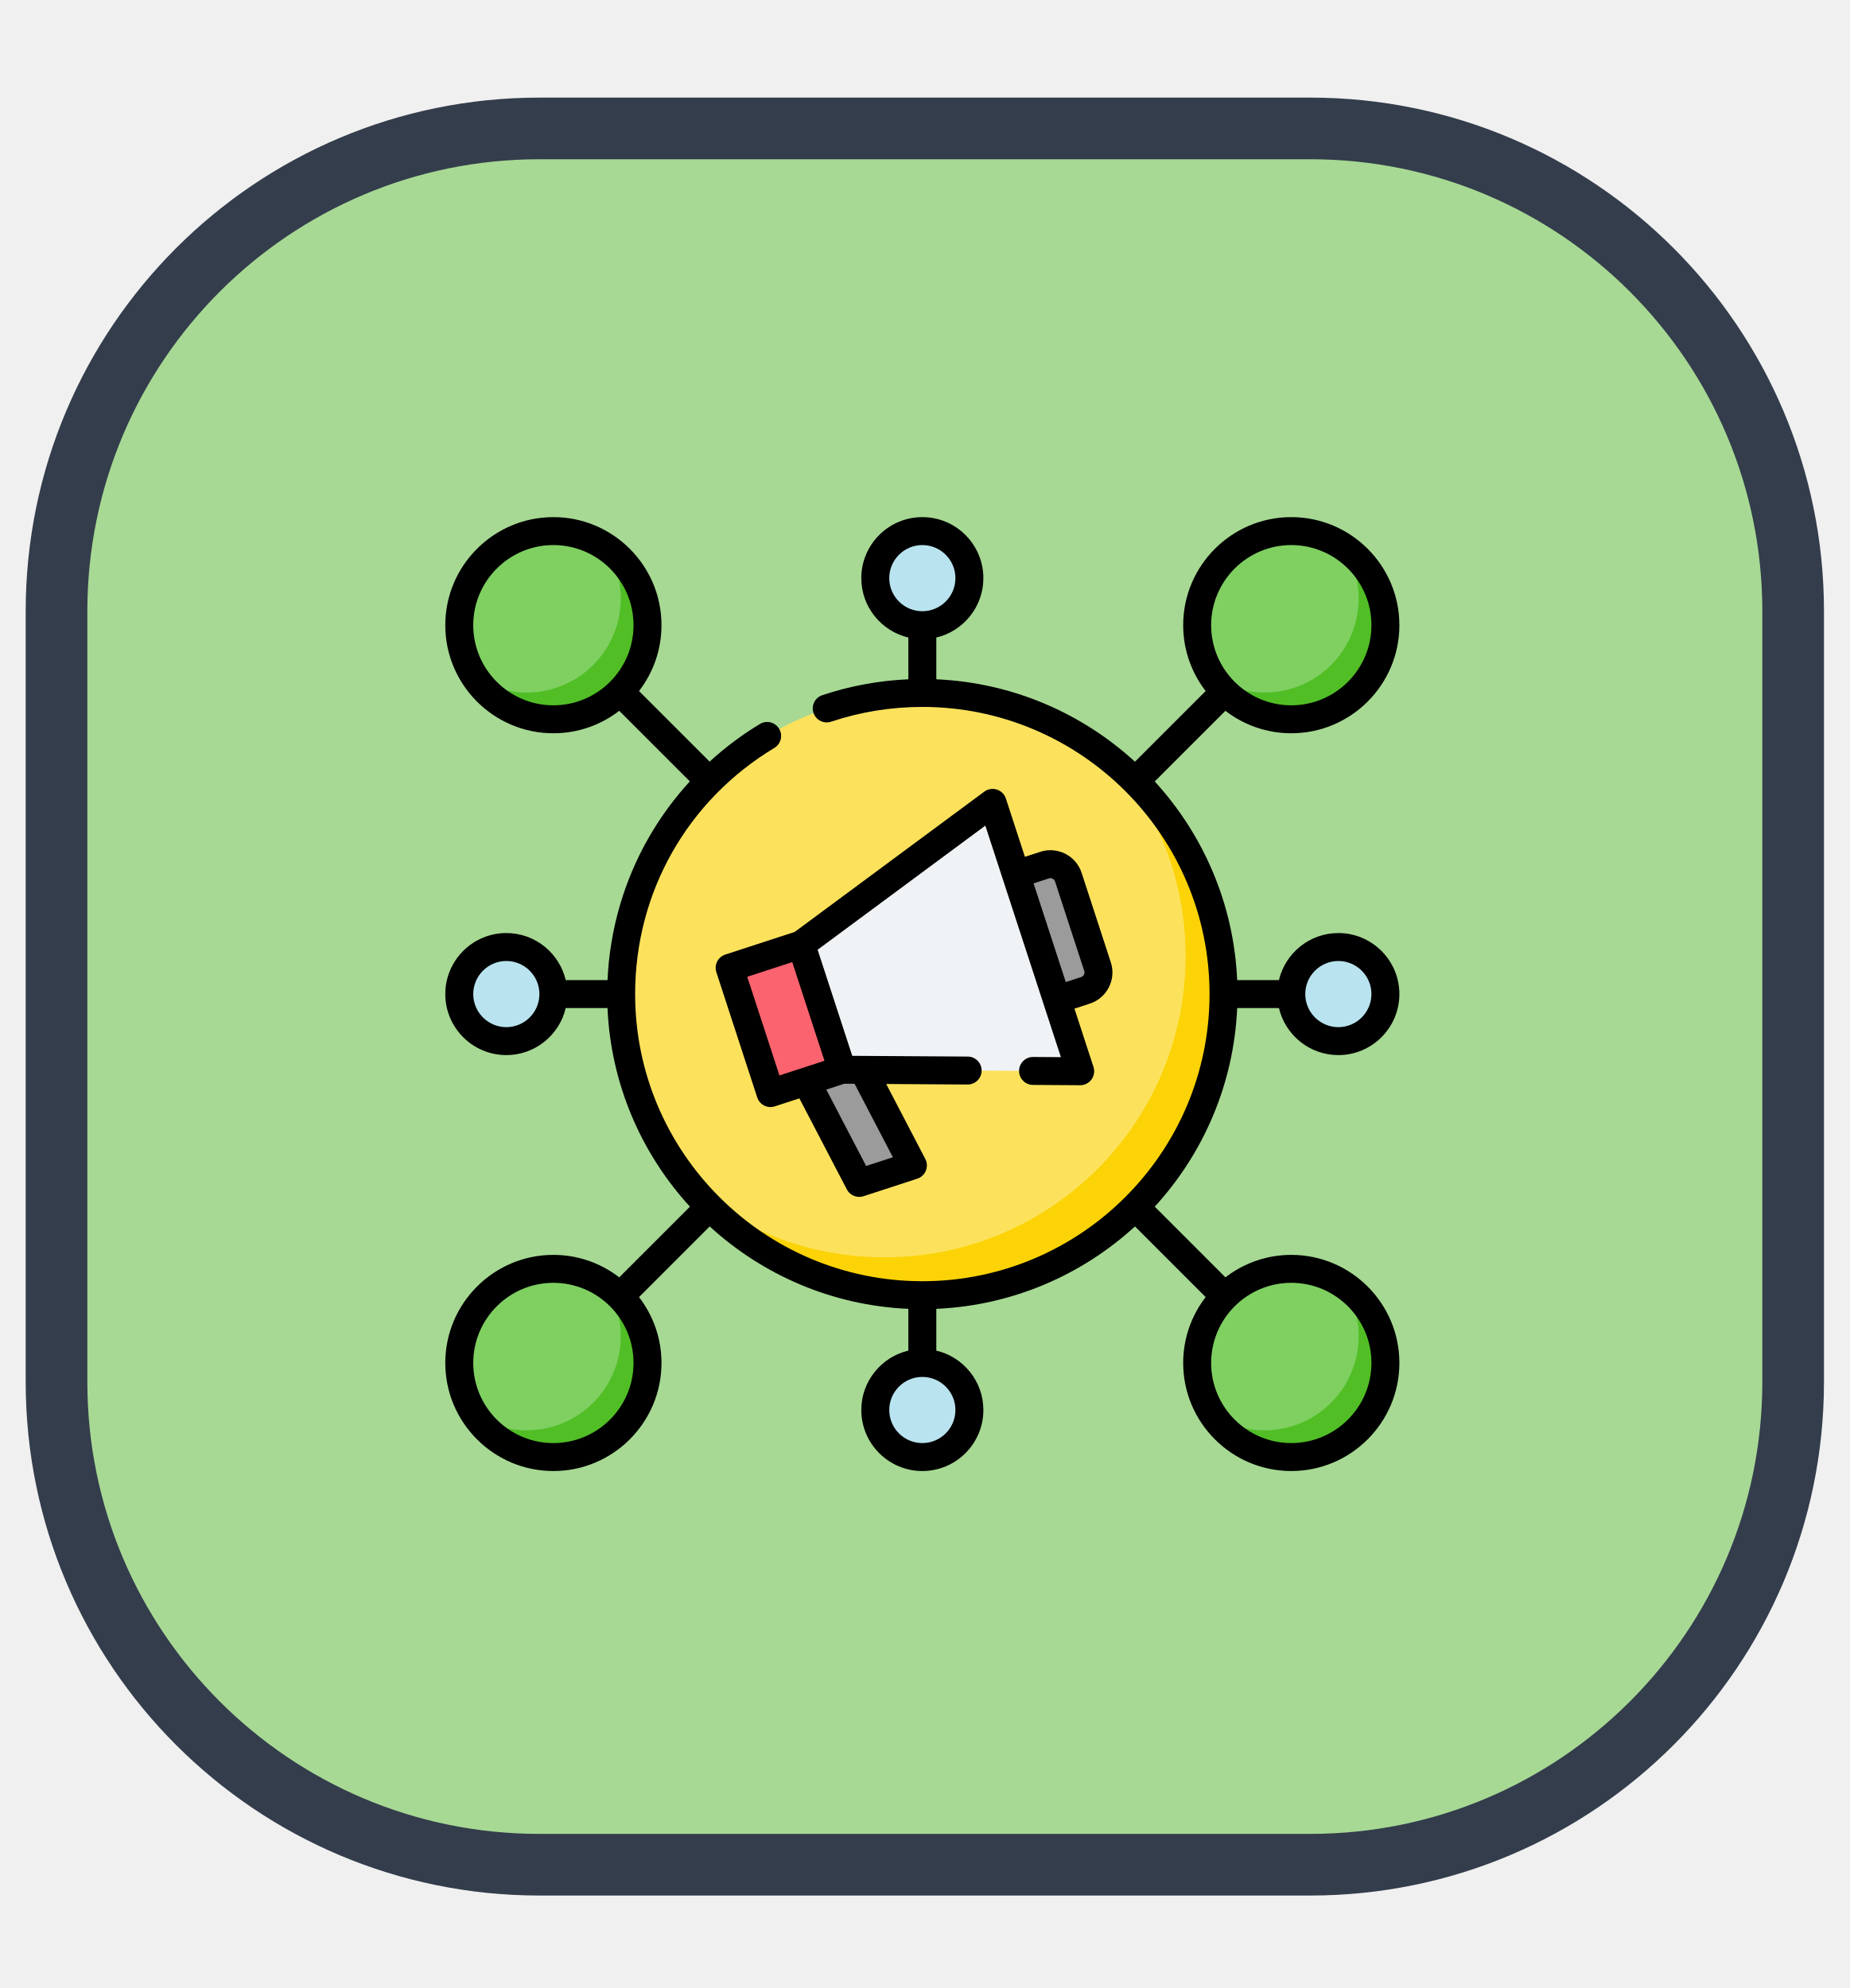
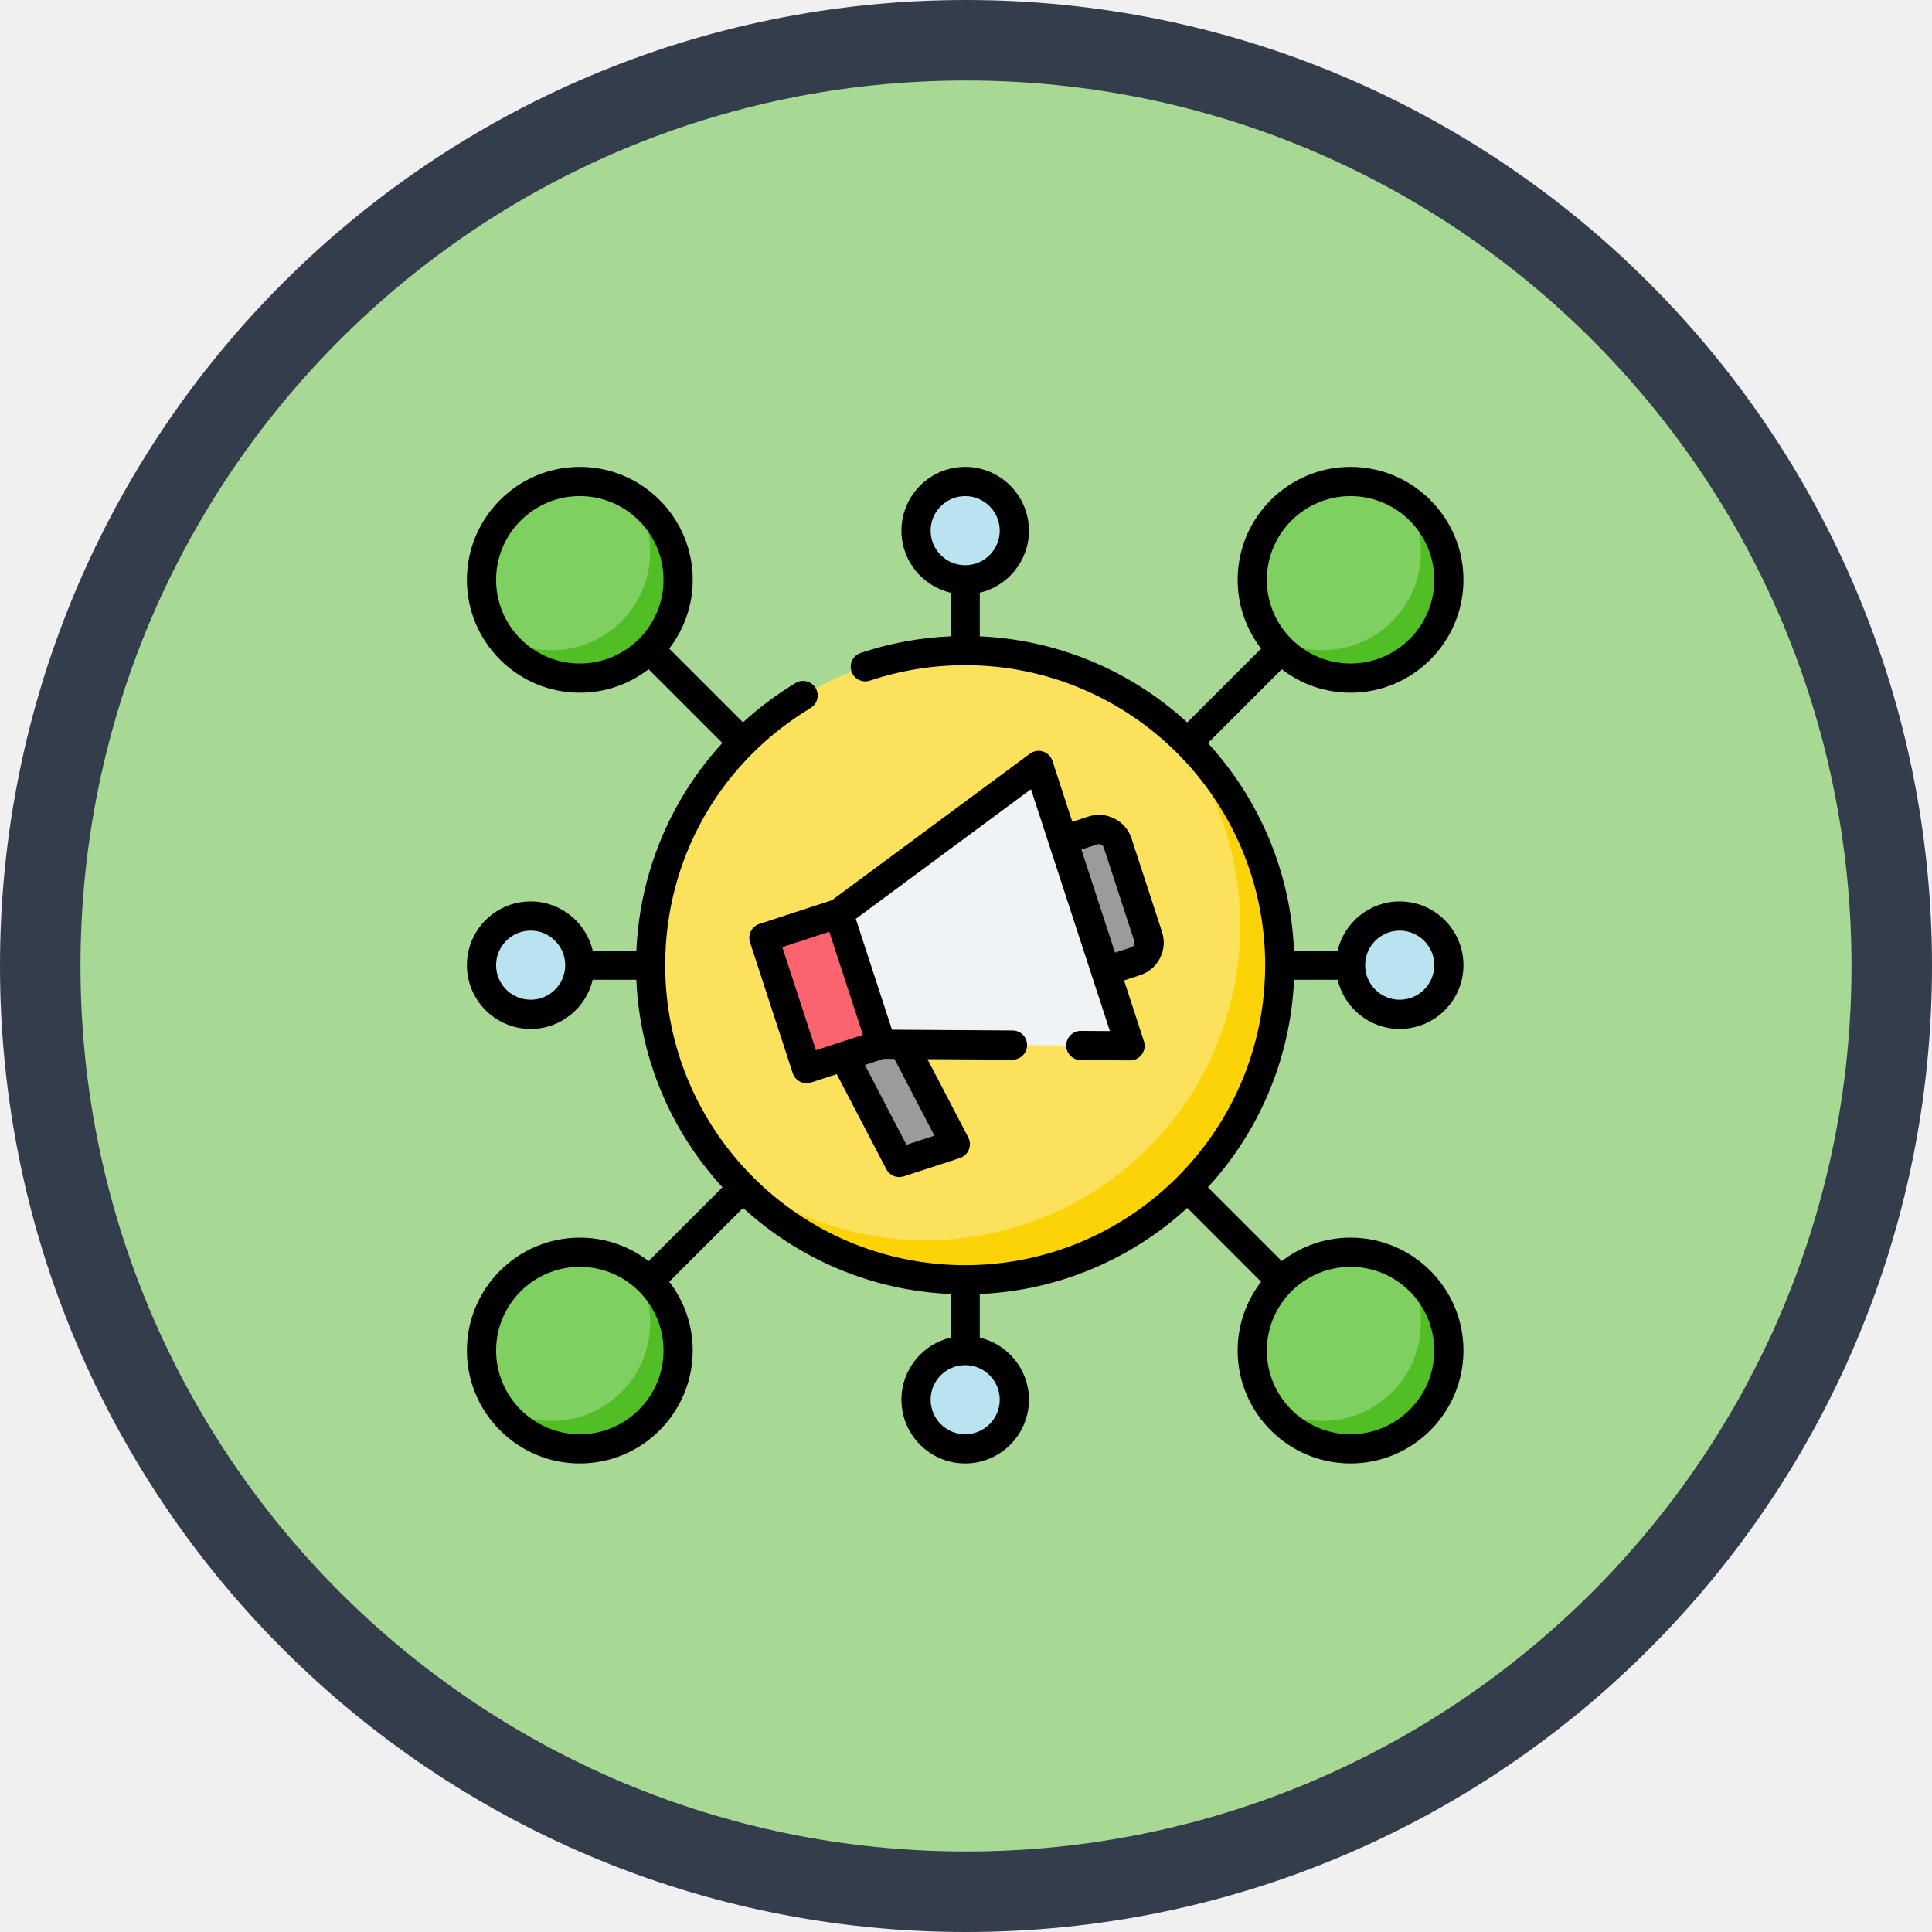
- <svg xmlns="http://www.w3.org/2000/svg" width="360" height="387" viewBox="0 0 360 387" fill="none">
-   <rect x="11" y="25" width="338" height="338" rx="94" fill="#A7D994" stroke="#343D4C" stroke-width="12" />
-   <g clip-path="url(#clip0_57_1472)">
-     <path d="M179.514 252.133C211.888 252.133 238.133 225.888 238.133 193.514C238.133 161.139 211.888 134.895 179.514 134.895C147.139 134.895 120.895 161.139 120.895 193.514C120.895 225.888 147.139 252.133 179.514 252.133Z" fill="#FCE25C" />
-     <path d="M217.111 148.548C225.627 158.725 230.757 171.831 230.757 186.138C230.757 218.513 204.512 244.757 172.138 244.757C157.831 244.757 144.725 239.627 134.548 231.111C145.301 243.958 161.45 252.133 179.514 252.133C211.888 252.133 238.133 225.888 238.133 193.514C238.133 175.45 229.958 159.301 217.111 148.548Z" fill="#FBD307" />
-     <path d="M251.322 140.024C261.439 140.024 269.641 131.822 269.641 121.705C269.641 111.588 261.439 103.387 251.322 103.387C241.205 103.387 233.004 111.588 233.004 121.705C233.004 131.822 241.205 140.024 251.322 140.024Z" fill="#7FD061" />
-     <path d="M261.406 106.414C263.317 109.306 264.433 112.771 264.433 116.497C264.433 126.614 256.232 134.816 246.114 134.816C242.388 134.816 238.923 133.7 236.031 131.789C239.308 136.749 244.932 140.024 251.322 140.024C261.439 140.024 269.641 131.822 269.641 121.705C269.641 115.315 266.366 109.692 261.406 106.414Z" fill="#51BE26" />
-     <path d="M107.705 140.024C117.822 140.024 126.024 131.822 126.024 121.705C126.024 111.588 117.822 103.387 107.705 103.387C97.588 103.387 89.387 111.588 89.387 121.705C89.387 131.822 97.588 140.024 107.705 140.024Z" fill="#7FD061" />
-     <path d="M179.514 121.705C184.572 121.705 188.673 117.604 188.673 112.546C188.673 107.487 184.572 103.387 179.514 103.387C174.455 103.387 170.354 107.487 170.354 112.546C170.354 117.604 174.455 121.705 179.514 121.705Z" fill="#B9E4EF" />
-     <path d="M260.481 202.673C265.54 202.673 269.641 198.572 269.641 193.514C269.641 188.455 265.54 184.354 260.481 184.354C255.423 184.354 251.322 188.455 251.322 193.514C251.322 198.572 255.423 202.673 260.481 202.673Z" fill="#B9E4EF" />
-     <path d="M98.546 202.673C103.604 202.673 107.705 198.572 107.705 193.514C107.705 188.455 103.604 184.354 98.546 184.354C93.487 184.354 89.387 188.455 89.387 193.514C89.387 198.572 93.487 202.673 98.546 202.673Z" fill="#B9E4EF" />
-     <path d="M179.514 283.641C184.572 283.641 188.673 279.54 188.673 274.481C188.673 269.423 184.572 265.322 179.514 265.322C174.455 265.322 170.354 269.423 170.354 274.481C170.354 279.54 174.455 283.641 179.514 283.641Z" fill="#B9E4EF" />
-     <path d="M117.789 106.414C119.7 109.306 120.816 112.771 120.816 116.497C120.816 126.614 112.614 134.816 102.497 134.816C98.771 134.816 95.306 133.7 92.414 131.789C95.691 136.749 101.315 140.024 107.705 140.024C117.822 140.024 126.024 131.822 126.024 121.705C126.024 115.315 122.749 109.692 117.789 106.414Z" fill="#51BE26" />
-     <path d="M251.322 283.641C261.439 283.641 269.641 275.439 269.641 265.322C269.641 255.205 261.439 247.004 251.322 247.004C241.205 247.004 233.004 255.205 233.004 265.322C233.004 275.439 241.205 283.641 251.322 283.641Z" fill="#7FD061" />
-     <path d="M261.406 250.031C263.317 252.923 264.433 256.388 264.433 260.114C264.433 270.232 256.232 278.433 246.114 278.433C242.388 278.433 238.923 277.317 236.031 275.406C239.308 280.366 244.932 283.641 251.322 283.641C261.439 283.641 269.641 275.439 269.641 265.322C269.641 258.932 266.366 253.308 261.406 250.031Z" fill="#51BE26" />
-     <path d="M107.705 283.641C117.822 283.641 126.024 275.439 126.024 265.322C126.024 255.205 117.822 247.004 107.705 247.004C97.588 247.004 89.387 255.205 89.387 265.322C89.387 275.439 97.588 283.641 107.705 283.641Z" fill="#7FD061" />
-     <path d="M117.789 250.031C119.7 252.923 120.816 256.388 120.816 260.114C120.816 270.232 112.614 278.433 102.497 278.433C98.771 278.433 95.306 277.317 92.414 275.406C95.691 280.366 101.315 283.641 107.705 283.641C117.822 283.641 126.024 275.439 126.024 265.322C126.024 258.932 122.749 253.308 117.789 250.031Z" fill="#51BE26" />
-     <path d="M155.94 183.863L163.895 208.245L210.237 208.539L193.19 156.294L155.94 183.863Z" fill="#EFF3F5" />
-     <path d="M142.01 188.449L155.947 183.906L163.897 208.295L149.96 212.838L142.01 188.449Z" fill="#FB636F" />
-     <path d="M156.929 210.518L167.378 207.108L177.68 226.869L167.231 230.279L156.929 210.518Z" fill="#9B9B9B" />
-     <path d="M197.735 170.226L203.308 168.408C205.232 167.78 207.3 168.831 207.928 170.754L213.61 188.169C214.237 190.093 213.187 192.161 211.263 192.789L205.69 194.607L197.735 170.226Z" fill="#9B9B9B" />
-     <path d="M240.79 196.234H248.92C250.154 201.477 254.868 205.393 260.482 205.393C267.032 205.393 272.361 200.064 272.361 193.514C272.361 186.963 267.032 181.634 260.482 181.634C254.868 181.634 250.154 185.55 248.92 190.794H240.79C240.138 175.928 234.172 162.42 224.747 152.128L238.504 138.371C242.056 141.109 246.501 142.744 251.322 142.744C262.923 142.744 272.361 133.306 272.361 121.705C272.361 110.104 262.923 100.667 251.322 100.667C239.722 100.667 230.283 110.104 230.283 121.705C230.283 126.527 231.918 130.972 234.656 134.524L220.899 148.281C210.607 138.856 197.099 132.89 182.234 132.238V124.108C187.477 122.874 191.393 118.16 191.393 112.546C191.393 105.995 186.064 100.667 179.514 100.667C172.963 100.667 167.634 105.995 167.634 112.546C167.634 118.16 171.55 122.874 176.794 124.108V132.236C171.071 132.486 165.448 133.522 160.043 135.33C158.618 135.807 157.849 137.348 158.326 138.773C158.803 140.197 160.344 140.965 161.768 140.489C167.471 138.582 173.441 137.615 179.514 137.615C210.336 137.615 235.413 162.691 235.413 193.514C235.413 224.336 210.336 249.413 179.514 249.413C148.691 249.413 123.615 224.336 123.615 193.514C123.615 173.731 133.744 155.818 150.711 145.596C151.998 144.821 152.412 143.149 151.637 141.863C150.862 140.576 149.19 140.161 147.904 140.936C144.397 143.049 141.12 145.512 138.113 148.266L124.371 134.524C127.11 130.972 128.744 126.527 128.744 121.705C128.744 110.104 119.306 100.667 107.705 100.667C96.104 100.667 86.666 110.104 86.666 121.705C86.666 133.306 96.104 142.744 107.705 142.744C112.527 142.744 116.972 141.109 120.524 138.371L134.263 152.11C131.255 155.396 128.598 159.006 126.361 162.879C121.457 171.37 118.677 180.968 118.242 190.793H110.107C108.874 185.55 104.16 181.634 98.546 181.634C91.995 181.634 86.666 186.963 86.666 193.514C86.666 200.064 91.995 205.393 98.546 205.393C104.16 205.393 108.874 201.477 110.107 196.234H118.238C118.89 211.099 124.856 224.607 134.281 234.9L120.524 248.657C116.972 245.918 112.527 244.284 107.705 244.284C96.104 244.284 86.666 253.722 86.666 265.322C86.666 276.923 96.104 286.361 107.705 286.361C119.306 286.361 128.744 276.923 128.744 265.322C128.744 260.5 127.11 256.056 124.371 252.504L138.128 238.747C148.421 248.172 161.929 254.138 176.794 254.79V262.92C171.551 264.153 167.634 268.867 167.634 274.482C167.634 281.032 172.963 286.361 179.514 286.361C186.064 286.361 191.393 281.032 191.393 274.482C191.393 268.867 187.477 264.153 182.234 262.92V254.79C197.099 254.138 210.607 248.172 220.899 238.747L234.656 252.504C231.918 256.056 230.283 260.5 230.283 265.322C230.283 276.923 239.721 286.361 251.322 286.361C262.923 286.361 272.361 276.923 272.361 265.322C272.361 253.722 262.923 244.284 251.322 244.284C246.5 244.284 242.055 245.918 238.504 248.657L224.747 234.9C234.172 224.607 240.138 211.099 240.79 196.234ZM251.322 106.107C259.923 106.107 266.921 113.104 266.921 121.705C266.921 130.306 259.923 137.303 251.322 137.303C242.721 137.303 235.724 130.306 235.724 121.705C235.724 113.104 242.721 106.107 251.322 106.107ZM173.075 112.546C173.075 108.995 175.963 106.107 179.514 106.107C183.064 106.107 185.953 108.995 185.953 112.546C185.953 116.097 183.064 118.985 179.514 118.985C175.963 118.985 173.075 116.097 173.075 112.546ZM260.482 187.075C264.032 187.075 266.921 189.963 266.921 193.514C266.921 197.064 264.032 199.953 260.482 199.953C256.931 199.953 254.042 197.064 254.042 193.514C254.042 189.963 256.931 187.075 260.482 187.075ZM92.107 121.705C92.107 113.104 99.104 106.107 107.705 106.107C116.306 106.107 123.304 113.104 123.304 121.705C123.304 130.306 116.306 137.303 107.705 137.303C99.104 137.303 92.107 130.306 92.107 121.705ZM98.546 199.953C94.996 199.953 92.107 197.064 92.107 193.514C92.107 189.963 94.996 187.075 98.546 187.075C102.096 187.075 104.985 189.963 104.985 193.514C104.985 197.064 102.096 199.953 98.546 199.953ZM107.705 280.921C99.104 280.921 92.107 273.923 92.107 265.322C92.107 256.722 99.104 249.724 107.705 249.724C116.306 249.724 123.304 256.721 123.304 265.322C123.304 273.923 116.306 280.921 107.705 280.921ZM185.953 274.482C185.953 278.032 183.064 280.921 179.514 280.921C175.963 280.921 173.075 278.032 173.075 274.482C173.075 270.931 175.963 268.042 179.514 268.042C183.064 268.042 185.953 270.931 185.953 274.482ZM266.921 265.322C266.921 273.923 259.923 280.921 251.322 280.921C242.721 280.921 235.724 273.923 235.724 265.322C235.724 256.722 242.721 249.724 251.322 249.724C259.923 249.724 266.921 256.721 266.921 265.322Z" fill="black" />
-     <path d="M215.819 192.197C216.591 190.676 216.725 188.946 216.196 187.325L210.514 169.91C209.422 166.564 205.811 164.728 202.465 165.822L199.478 166.796L195.776 155.45C195.504 154.619 194.85 153.969 194.017 153.703C193.185 153.437 192.274 153.587 191.571 154.108L154.676 181.414L141.164 185.823C140.478 186.047 139.909 186.534 139.583 187.177C139.256 187.82 139.198 188.567 139.422 189.253L147.377 213.634C147.601 214.32 148.088 214.888 148.731 215.215C149.117 215.411 149.539 215.51 149.963 215.51C150.247 215.51 150.532 215.465 150.807 215.376L155.582 213.817L164.819 231.536C165.298 232.455 166.24 232.999 167.23 232.999C167.511 232.999 167.796 232.955 168.074 232.864L178.523 229.455C179.284 229.207 179.896 228.637 180.198 227.897C180.5 227.157 180.461 226.321 180.091 225.612L172.484 211.019L188.318 211.12H188.336C189.83 211.12 191.046 209.913 191.056 208.417C191.065 206.915 189.855 205.689 188.353 205.679L165.873 205.537L159.134 184.883L191.774 160.725L195.149 171.067C195.149 171.067 195.149 171.068 195.15 171.069C195.15 171.07 195.15 171.071 195.151 171.072L203.104 195.447C203.104 195.448 203.105 195.449 203.105 195.451C203.105 195.451 203.106 195.452 203.106 195.453L206.481 205.794L201.079 205.76C199.584 205.736 198.351 206.96 198.341 208.463C198.332 209.965 199.542 211.191 201.044 211.2L210.219 211.259H210.237C211.105 211.259 211.921 210.844 212.434 210.143C212.949 209.437 213.094 208.526 212.823 207.695L209.121 196.349L212.107 195.374C213.728 194.845 215.046 193.717 215.819 192.197ZM173.783 225.279L168.577 226.978L160.825 212.107L164.318 210.967L166.328 210.98L173.783 225.279ZM160.465 206.502L151.705 209.36L145.437 190.151L154.197 187.293L160.465 206.502ZM210.968 189.733C210.902 189.863 210.743 190.097 210.42 190.203L207.433 191.177L201.165 171.968L204.152 170.993C204.476 170.888 204.742 170.983 204.872 171.049C205.002 171.116 205.236 171.275 205.342 171.598L211.024 189.013C211.13 189.336 211.034 189.602 210.968 189.733Z" fill="black" />
+ <svg xmlns="http://www.w3.org/2000/svg" width="360" height="360" viewBox="0 0 360 360" fill="none">
+   <circle cx="180" cy="180" r="172.5" fill="#A7D994" stroke="#343D4C" stroke-width="15" />
+   <g clip-path="url(#clip0_90_185)">
+     <path d="M179.847 238.466C212.222 238.466 238.467 212.221 238.467 179.847C238.467 147.472 212.222 121.228 179.847 121.228C147.473 121.228 121.228 147.472 121.228 179.847C121.228 212.221 147.473 238.466 179.847 238.466Z" fill="#FCE25C" />
+     <path d="M217.444 134.881C225.96 145.057 231.091 158.163 231.091 172.471C231.091 204.845 204.846 231.09 172.472 231.09C158.164 231.09 145.058 225.959 134.882 217.443C145.635 230.29 161.784 238.466 179.847 238.466C212.222 238.466 238.467 212.221 238.467 179.846C238.467 161.783 230.291 145.634 217.444 134.881Z" fill="#FBD307" />
+     <path d="M251.656 126.357C261.773 126.357 269.974 118.155 269.974 108.038C269.974 97.921 261.773 89.72 251.656 89.72C241.539 89.72 233.337 97.921 233.337 108.038C233.337 118.155 241.539 126.357 251.656 126.357Z" fill="#7FD061" />
+     <path d="M261.739 92.747C263.651 95.64 264.766 99.104 264.766 102.831C264.766 112.948 256.565 121.149 246.448 121.149C242.721 121.149 239.257 120.034 236.364 118.122C239.642 123.083 245.265 126.357 251.656 126.357C261.773 126.357 269.974 118.156 269.974 108.039C269.974 101.648 266.7 96.025 261.739 92.747Z" fill="#51BE26" />
+     <path d="M108.039 126.357C118.156 126.357 126.357 118.155 126.357 108.038C126.357 97.921 118.156 89.72 108.039 89.72C97.922 89.72 89.72 97.921 89.72 108.038C89.72 118.155 97.922 126.357 108.039 126.357Z" fill="#7FD061" />
+     <path d="M179.847 108.038C184.906 108.038 189.006 103.937 189.006 98.879C189.006 93.82 184.906 89.72 179.847 89.72C174.789 89.72 170.688 93.82 170.688 98.879C170.688 103.937 174.789 108.038 179.847 108.038Z" fill="#B9E4EF" />
+     <path d="M260.815 189.006C265.873 189.006 269.974 184.905 269.974 179.847C269.974 174.788 265.873 170.688 260.815 170.688C255.756 170.688 251.656 174.788 251.656 179.847C251.656 184.905 255.756 189.006 260.815 189.006Z" fill="#B9E4EF" />
+     <path d="M98.879 189.006C103.938 189.006 108.039 184.905 108.039 179.847C108.039 174.788 103.938 170.688 98.879 170.688C93.821 170.688 89.72 174.788 89.72 179.847C89.72 184.905 93.821 189.006 98.879 189.006Z" fill="#B9E4EF" />
+     <path d="M179.847 269.974C184.906 269.974 189.006 265.873 189.006 260.815C189.006 255.756 184.906 251.655 179.847 251.655C174.789 251.655 170.688 255.756 170.688 260.815C170.688 265.873 174.789 269.974 179.847 269.974Z" fill="#B9E4EF" />
+     <path d="M118.122 92.747C120.034 95.64 121.149 99.104 121.149 102.831C121.149 112.948 112.948 121.149 102.831 121.149C99.104 121.149 95.639 120.034 92.747 118.122C96.025 123.083 101.648 126.357 108.039 126.357C118.156 126.357 126.357 118.156 126.357 108.039C126.357 101.648 123.083 96.025 118.122 92.747Z" fill="#51BE26" />
+     <path d="M251.656 269.974C261.773 269.974 269.974 261.772 269.974 251.655C269.974 241.538 261.773 233.337 251.656 233.337C241.539 233.337 233.337 241.538 233.337 251.655C233.337 261.772 241.539 269.974 251.656 269.974Z" fill="#7FD061" />
+     <path d="M261.739 236.364C263.651 239.257 264.766 242.721 264.766 246.448C264.766 256.565 256.565 264.766 246.448 264.766C242.721 264.766 239.257 263.651 236.364 261.739C239.642 266.7 245.265 269.974 251.656 269.974C261.773 269.974 269.974 261.773 269.974 251.656C269.974 245.265 266.7 239.642 261.739 236.364Z" fill="#51BE26" />
+     <path d="M108.039 269.974C118.156 269.974 126.357 261.772 126.357 251.655C126.357 241.538 118.156 233.337 108.039 233.337C97.922 233.337 89.72 241.538 89.72 251.655C89.72 261.772 97.922 269.974 108.039 269.974Z" fill="#7FD061" />
+     <path d="M118.122 236.364C120.034 239.257 121.149 242.721 121.149 246.448C121.149 256.565 112.948 264.766 102.831 264.766C99.104 264.766 95.639 263.651 92.747 261.739C96.025 266.7 101.648 269.974 108.039 269.974C118.156 269.974 126.357 261.773 126.357 251.656C126.357 245.265 123.083 239.642 118.122 236.364Z" fill="#51BE26" />
+     <path d="M156.273 170.197L164.229 194.578L210.57 194.873L193.523 142.628L156.273 170.197Z" fill="#EFF3F5" />
+     <path d="M142.344 174.783L156.281 170.24L164.231 194.629L150.294 199.172L142.344 174.783Z" fill="#FB636F" />
+     <path d="M157.262 196.851L167.711 193.441L178.013 213.203L167.564 216.612L157.262 196.851Z" fill="#9B9B9B" />
+     <path d="M198.069 156.56L203.641 154.741C205.565 154.114 207.633 155.164 208.261 157.088L213.943 174.503C214.571 176.427 213.52 178.495 211.597 179.122L206.024 180.941L198.069 156.56Z" fill="#9B9B9B" />
+     <path d="M241.123 182.567H249.254C250.487 187.81 255.201 191.727 260.815 191.727C267.366 191.727 272.694 186.398 272.694 179.847C272.694 173.297 267.366 167.968 260.815 167.968C255.201 167.968 250.487 171.884 249.254 177.127H241.123C240.471 162.262 234.505 148.754 225.08 138.461L238.837 124.704C242.389 127.443 246.834 129.077 251.656 129.077C263.256 129.077 272.694 119.639 272.694 108.039C272.694 96.438 263.257 87 251.656 87C240.055 87 230.617 96.438 230.617 108.039C230.617 112.86 232.251 117.305 234.99 120.857L221.233 134.614C210.94 125.189 197.433 119.223 182.567 118.571V110.441C187.81 109.208 191.727 104.494 191.727 98.879C191.727 92.329 186.398 87 179.847 87C173.297 87 167.968 92.329 167.968 98.879C167.968 104.494 171.884 109.208 177.127 110.441V118.569C171.404 118.819 165.782 119.856 160.376 121.664C158.951 122.14 158.183 123.682 158.66 125.106C159.136 126.531 160.678 127.299 162.102 126.823C167.804 124.915 173.774 123.948 179.847 123.948C210.67 123.948 235.746 149.024 235.746 179.847C235.746 210.67 210.67 235.746 179.847 235.746C149.024 235.746 123.948 210.67 123.948 179.847C123.948 160.065 134.078 142.151 151.044 131.93C152.331 131.154 152.746 129.483 151.971 128.196C151.196 126.909 149.524 126.495 148.237 127.27C144.731 129.383 141.453 131.846 138.446 134.599L124.705 120.857C127.443 117.305 129.078 112.86 129.078 108.039C129.078 96.438 119.639 87 108.039 87C96.438 87 87 96.438 87 108.039C87 119.639 96.438 129.077 108.039 129.077C112.86 129.077 117.306 127.443 120.857 124.704L134.597 138.444C131.588 141.729 128.931 145.34 126.694 149.212C121.79 157.703 119.011 167.302 118.575 177.127H110.441C109.207 171.884 104.493 167.967 98.879 167.967C92.329 167.968 87 173.297 87 179.847C87 186.398 92.329 191.727 98.879 191.727C104.493 191.727 109.207 187.811 110.441 182.567H118.571C119.223 197.433 125.189 210.941 134.614 221.233L120.857 234.99C117.305 232.251 112.86 230.617 108.039 230.617C96.438 230.617 87 240.055 87 251.656C87 263.257 96.438 272.694 108.039 272.694C119.639 272.694 129.078 263.257 129.078 251.656C129.078 246.834 127.443 242.389 124.705 238.837L138.462 225.08C148.754 234.505 162.262 240.471 177.127 241.123V249.253C171.884 250.487 167.968 255.201 167.968 260.815C167.968 267.366 173.297 272.694 179.847 272.694C186.398 272.694 191.727 267.366 191.727 260.815C191.727 255.201 187.811 250.487 182.567 249.253V241.123C197.433 240.471 210.94 234.505 221.233 225.08L234.99 238.837C232.251 242.389 230.617 246.834 230.617 251.656C230.617 263.257 240.055 272.694 251.656 272.694C263.257 272.694 272.694 263.257 272.694 251.656C272.694 240.055 263.257 230.617 251.656 230.617C246.834 230.617 242.389 232.251 238.837 234.99L225.08 221.233C234.505 210.941 240.471 197.433 241.123 182.567ZM251.656 92.44C260.257 92.44 267.254 99.438 267.254 108.039C267.254 116.639 260.257 123.637 251.656 123.637C243.055 123.637 236.057 116.64 236.057 108.039C236.057 99.438 243.055 92.44 251.656 92.44ZM173.408 98.879C173.408 95.329 176.297 92.44 179.847 92.44C183.398 92.44 186.286 95.329 186.286 98.879C186.286 102.43 183.398 105.318 179.847 105.318C176.297 105.318 173.408 102.43 173.408 98.879ZM260.815 173.408C264.365 173.408 267.254 176.297 267.254 179.847C267.254 183.398 264.365 186.286 260.815 186.286C257.265 186.286 254.376 183.398 254.376 179.847C254.376 176.297 257.265 173.408 260.815 173.408ZM92.44 108.039C92.44 99.438 99.438 92.44 108.039 92.44C116.64 92.44 123.637 99.438 123.637 108.039C123.637 116.639 116.64 123.637 108.039 123.637C99.438 123.637 92.44 116.64 92.44 108.039ZM98.879 186.286C95.329 186.286 92.44 183.398 92.44 179.847C92.44 176.297 95.329 173.408 98.879 173.408C102.43 173.408 105.318 176.297 105.318 179.847C105.318 183.398 102.43 186.286 98.879 186.286ZM108.039 267.254C99.438 267.254 92.44 260.257 92.44 251.656C92.44 243.055 99.438 236.058 108.039 236.058C116.64 236.058 123.637 243.055 123.637 251.656C123.637 260.257 116.64 267.254 108.039 267.254ZM186.286 260.815C186.286 264.366 183.398 267.254 179.847 267.254C176.297 267.254 173.408 264.366 173.408 260.815C173.408 257.264 176.297 254.376 179.847 254.376C183.398 254.376 186.286 257.264 186.286 260.815ZM267.254 251.656C267.254 260.257 260.257 267.254 251.656 267.254C243.055 267.254 236.057 260.257 236.057 251.656C236.057 243.055 243.055 236.058 251.656 236.058C260.257 236.058 267.254 243.055 267.254 251.656Z" fill="black" />
+     <path d="M216.152 178.53C216.925 177.01 217.059 175.28 216.53 173.659L210.847 156.244C209.755 152.897 206.145 151.062 202.798 152.155L199.811 153.13L196.109 141.784C195.838 140.952 195.183 140.302 194.35 140.036C193.518 139.77 192.607 139.921 191.905 140.441L155.01 167.748L141.497 172.157C140.811 172.38 140.243 172.868 139.916 173.511C139.589 174.154 139.531 174.9 139.755 175.586L147.711 199.967C147.935 200.653 148.422 201.222 149.065 201.549C149.45 201.744 149.873 201.843 150.297 201.843C150.581 201.843 150.865 201.799 151.14 201.709L155.916 200.151L165.152 217.869C165.631 218.788 166.573 219.332 167.564 219.332C167.844 219.332 168.129 219.289 168.408 219.198L178.856 215.788C179.617 215.54 180.229 214.97 180.531 214.23C180.833 213.49 180.795 212.654 180.425 211.945L172.817 197.353L188.652 197.453H188.669C190.163 197.453 191.38 196.247 191.389 194.75C191.398 193.248 190.188 192.023 188.686 192.013L166.206 191.87L159.467 171.217L192.108 147.059L195.482 157.4C195.483 157.401 195.483 157.402 195.483 157.403C195.483 157.403 195.484 157.404 195.484 157.405L203.437 181.78C203.438 181.782 203.438 181.783 203.439 181.784C203.439 181.785 203.439 181.786 203.44 181.786L206.814 192.128L201.412 192.093C199.918 192.07 198.684 193.294 198.675 194.797C198.665 196.299 199.876 197.524 201.377 197.534L210.553 197.592H210.57C211.438 197.592 212.255 197.178 212.767 196.476C213.283 195.77 213.428 194.86 213.156 194.028L209.454 182.683L212.441 181.708C214.062 181.179 215.38 180.051 216.152 178.53ZM174.117 211.613L168.911 213.311L161.159 198.44L164.652 197.3L166.662 197.313L174.117 211.613ZM160.798 192.835L152.039 195.694L145.771 176.485L154.531 173.627L160.798 192.835ZM211.302 176.066C211.236 176.196 211.077 176.431 210.753 176.536L207.766 177.511L201.499 158.301L204.486 157.327C204.809 157.221 205.076 157.317 205.206 157.383C205.335 157.449 205.57 157.608 205.675 157.931L211.358 175.346C211.463 175.669 211.368 175.936 211.302 176.066Z" fill="black" />
  </g>
  <defs>
-     <clipPath id="clip0_57_1472">
-       <rect width="185.694" height="185.694" fill="white" transform="translate(86.6665 100.667)" />
+     <clipPath id="clip0_90_185">
+       <rect width="185.694" height="185.694" fill="white" transform="translate(87 87)" />
    </clipPath>
  </defs>
</svg>
